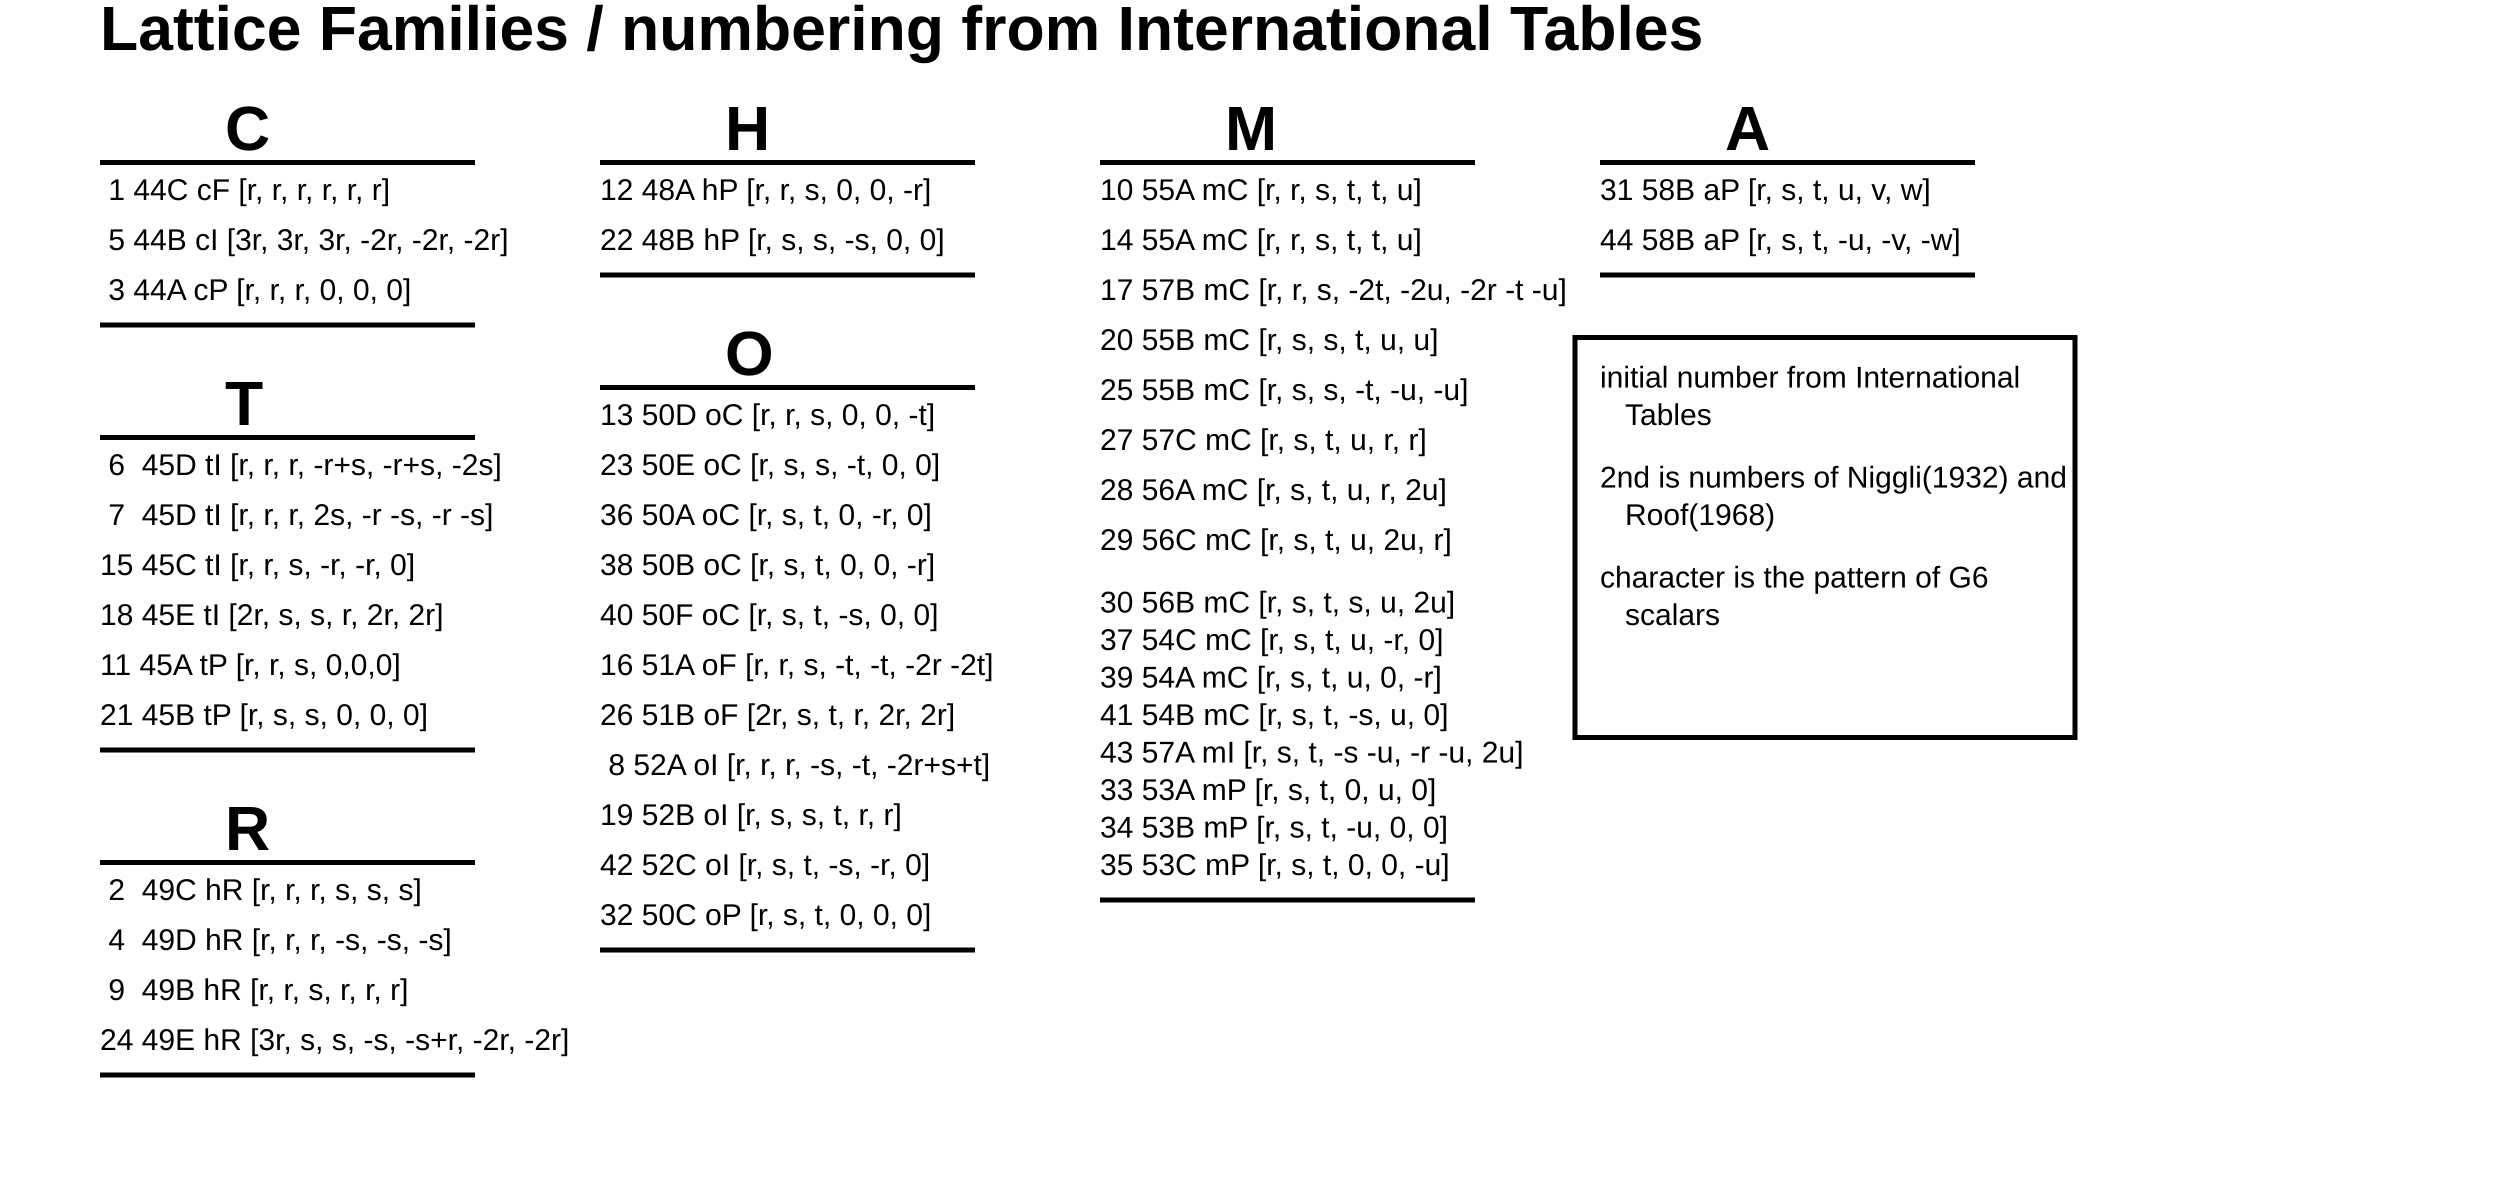
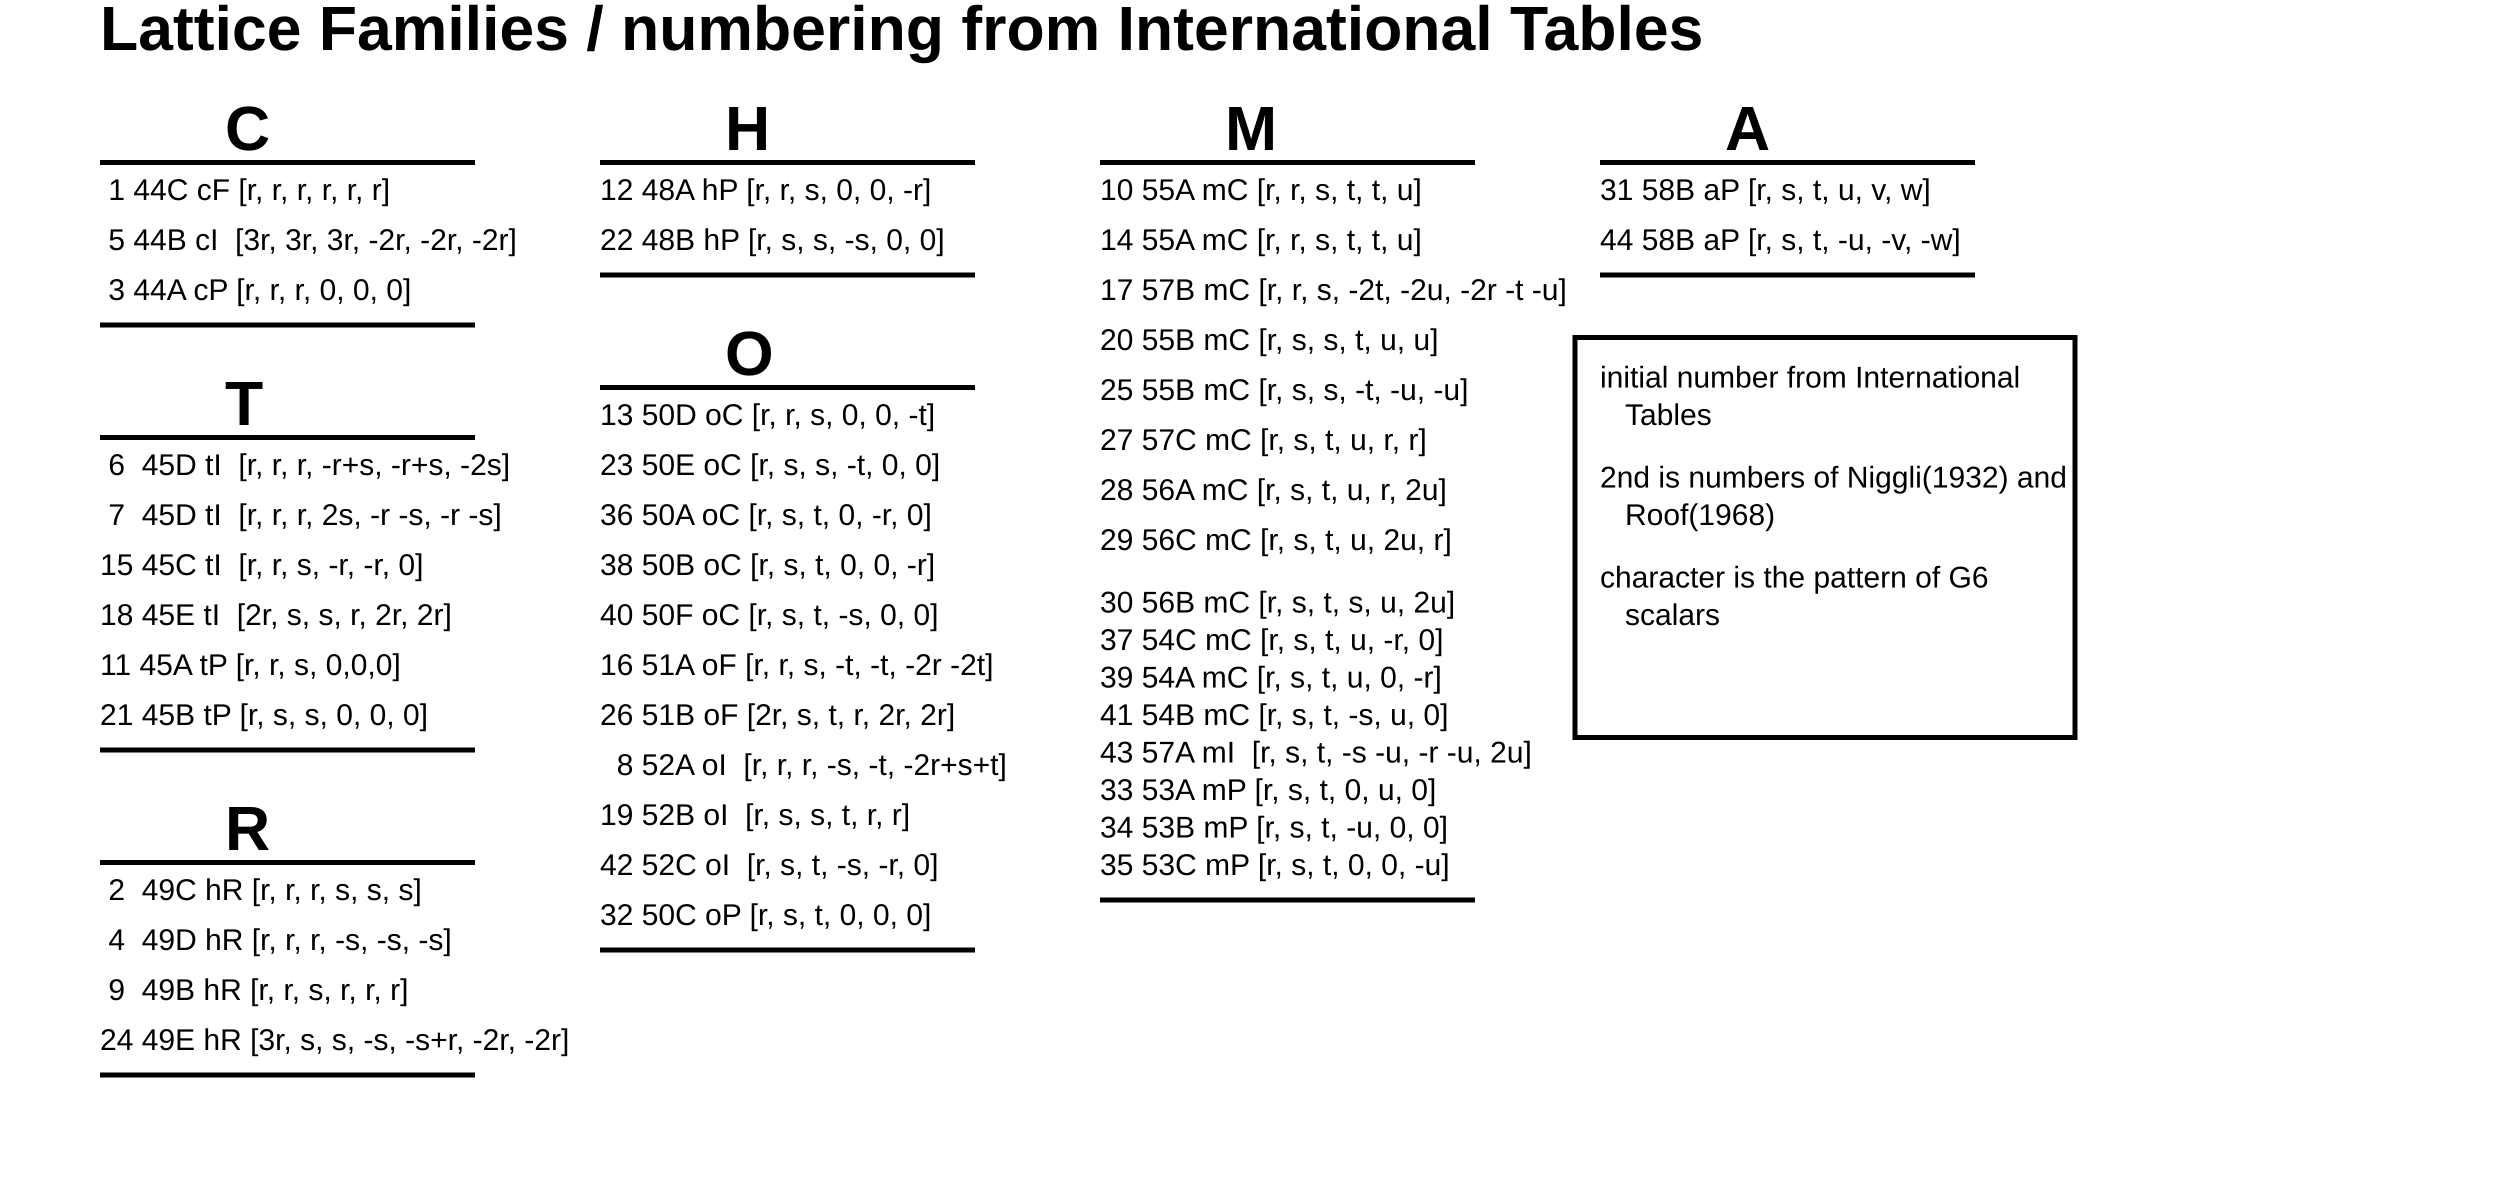
- <svg xmlns="http://www.w3.org/2000/svg" width="1000" height="480" viewBox="0 0 1000 480" version="1.1">
+ <svg xmlns="http://www.w3.org/2000/svg" viewBox="0 0 1000 480" version="1.1">
  <text x="40" y="20" font-family="Arial, Helvetica, sans-serif, monospace" font-weight="bold" font-size="25px">Lattice Families / numbering from International Tables</text>
  <g transform="translate(40,40)">
    <g transform="translate(0,0)">
      <text x="50" y="20" font-family="Arial, Helvetica, sans-serif, monospace" font-weight="bold" font-size="25px">C</text>
      <line x1="0" y1="25" x2="150" y2="25" stroke-width="2" stroke="black" />
      <text x="0" y="40" font-family="Arial, Helvetica, sans-serif, monospace" font-size="12px" xml:space="preserve"> 1 44C cF [r, r, r, r, r, r]</text>
-       <text x="0" y="60" font-family="Arial, Helvetica, sans-serif, monospace" font-size="12px" xml:space="preserve"> 5 44B cI [3r, 3r, 3r, -2r, -2r, -2r]</text>
+       <text x="0" y="60" font-family="Arial, Helvetica, sans-serif, monospace" font-size="12px" xml:space="preserve"> 5 44B cI  [3r, 3r, 3r, -2r, -2r, -2r]</text>
      <text x="0" y="80" font-family="Arial, Helvetica, sans-serif, monospace" font-size="12px" xml:space="preserve"> 3 44A cP [r, r, r, 0, 0, 0]</text>
      <line x1="0" y1="90" x2="150" y2="90" stroke-width="2" stroke="black" />
    </g>
    <g transform="translate(0,110)">
      <text x="50" y="20" font-family="Arial, Helvetica, sans-serif, monospace" font-weight="bold" font-size="25px">T</text>
      <line x1="0" y1="25" x2="150" y2="25" stroke-width="2" stroke="black" />
-       <text x="0" y="40" font-family="Arial, Helvetica, sans-serif, monospace" font-size="12px" xml:space="preserve"> 6  45D tI [r, r, r, -r+s, -r+s, -2s]</text>
-       <text x="0" y="60" font-family="Arial, Helvetica, sans-serif, monospace" font-size="12px" xml:space="preserve"> 7  45D tI [r, r, r, 2s, -r -s, -r -s]</text>
-       <text x="0" y="80" font-family="Arial, Helvetica, sans-serif, monospace" font-size="12px">15 45C tI [r, r, s, -r, -r, 0]</text>
-       <text x="0" y="100" font-family="Arial, Helvetica, sans-serif, monospace" font-size="12px">18 45E tI [2r, s, s, r, 2r, 2r]</text>
+       <text x="0" y="40" font-family="Arial, Helvetica, sans-serif, monospace" font-size="12px" xml:space="preserve"> 6  45D tI  [r, r, r, -r+s, -r+s, -2s]</text>
+       <text x="0" y="60" font-family="Arial, Helvetica, sans-serif, monospace" font-size="12px" xml:space="preserve"> 7  45D tI  [r, r, r, 2s, -r -s, -r -s]</text>
+       <text x="0" y="80" font-family="Arial, Helvetica, sans-serif, monospace" font-size="12px" xml:space="preserve">15 45C tI  [r, r, s, -r, -r, 0]</text>
+       <text x="0" y="100" font-family="Arial, Helvetica, sans-serif, monospace" font-size="12px" xml:space="preserve">18 45E tI  [2r, s, s, r, 2r, 2r]</text>
      <text x="0" y="120" font-family="Arial, Helvetica, sans-serif, monospace" font-size="12px">11 45A tP [r, r, s, 0,0,0]</text>
      <text x="0" y="140" font-family="Arial, Helvetica, sans-serif, monospace" font-size="12px">21 45B tP [r, s, s, 0, 0, 0]</text>
      <line x1="0" y1="150" x2="150" y2="150" stroke-width="2" stroke="black" />
    </g>
    <g transform="translate(0,280)">
      <text x="50" y="20" font-family="Arial, Helvetica, sans-serif, monospace" font-weight="bold" font-size="25px">R</text>
      <line x1="0" y1="25" x2="150" y2="25" stroke-width="2" stroke="black" />
      <text x="0" y="40" font-family="Arial, Helvetica, sans-serif, monospace" font-size="12px" xml:space="preserve"> 2  49C hR [r, r, r, s, s, s]</text>
      <text x="0" y="60" font-family="Arial, Helvetica, sans-serif, monospace" font-size="12px" xml:space="preserve"> 4  49D hR [r, r, r, -s, -s, -s]</text>
      <text x="0" y="80" font-family="Arial, Helvetica, sans-serif, monospace" font-size="12px" xml:space="preserve"> 9  49B hR [r, r, s, r, r, r]</text>
      <text x="0" y="100" font-family="Arial, Helvetica, sans-serif, monospace" font-size="12px">24 49E hR [3r, s, s, -s, -s+r, -2r, -2r]</text>
      <line x1="0" y1="110" x2="150" y2="110" stroke-width="2" stroke="black" />
    </g>
    <g transform="translate(200,0)">
      <text x="50" y="20" font-family="Arial, Helvetica, sans-serif, monospace" font-weight="bold" font-size="25px">H</text>
      <line x1="0" y1="25" x2="150" y2="25" stroke-width="2" stroke="black" />
      <text x="0" y="40" font-family="Arial, Helvetica, sans-serif, monospace" font-size="12px">12 48A hP [r, r, s, 0, 0, -r]</text>
      <text x="0" y="60" font-family="Arial, Helvetica, sans-serif, monospace" font-size="12px">22 48B hP [r, s, s, -s, 0, 0]</text>
      <line x1="0" y1="70" x2="150" y2="70" stroke-width="2" stroke="black" />
    </g>
    <g transform="translate(200,90)">
      <text x="50" y="20" font-family="Arial, Helvetica, sans-serif, monospace" font-weight="bold" font-size="25px">O</text>
      <line x1="0" y1="25" x2="150" y2="25" stroke-width="2" stroke="black" />
      <text x="0" y="40" font-family="Arial, Helvetica, sans-serif, monospace" font-size="12px">13 50D oC [r, r, s, 0, 0, -t]</text>
      <text x="0" y="60" font-family="Arial, Helvetica, sans-serif, monospace" font-size="12px">23 50E oC [r, s, s, -t, 0, 0]</text>
      <text x="0" y="80" font-family="Arial, Helvetica, sans-serif, monospace" font-size="12px">36 50A oC [r, s, t, 0, -r, 0]</text>
      <text x="0" y="100" font-family="Arial, Helvetica, sans-serif, monospace" font-size="12px">38 50B oC [r, s, t, 0, 0, -r]</text>
      <text x="0" y="120" font-family="Arial, Helvetica, sans-serif, monospace" font-size="12px">40 50F oC [r, s, t, -s, 0, 0]</text>
      <text x="0" y="140" font-family="Arial, Helvetica, sans-serif, monospace" font-size="12px">16 51A oF [r, r, s, -t, -t, -2r -2t]</text>
      <text x="0" y="160" font-family="Arial, Helvetica, sans-serif, monospace" font-size="12px">26 51B oF [2r, s, t, r, 2r, 2r]</text>
-       <text x="0" y="180" font-family="Arial, Helvetica, sans-serif, monospace" font-size="12px" xml:space="preserve"> 8 52A oI [r, r, r, -s, -t, -2r+s+t]</text>
-       <text x="0" y="200" font-family="Arial, Helvetica, sans-serif, monospace" font-size="12px">19 52B oI [r, s, s, t, r, r]</text>
-       <text x="0" y="220" font-family="Arial, Helvetica, sans-serif, monospace" font-size="12px">42 52C oI [r, s, t, -s, -r, 0]</text>
+       <text x="0" y="180" font-family="Arial, Helvetica, sans-serif, monospace" font-size="12px" xml:space="preserve">  8 52A oI  [r, r, r, -s, -t, -2r+s+t]</text>
+       <text x="0" y="200" font-family="Arial, Helvetica, sans-serif, monospace" font-size="12px" xml:space="preserve">19 52B oI  [r, s, s, t, r, r]</text>
+       <text x="0" y="220" font-family="Arial, Helvetica, sans-serif, monospace" font-size="12px" xml:space="preserve">42 52C oI  [r, s, t, -s, -r, 0]</text>
      <text x="0" y="240" font-family="Arial, Helvetica, sans-serif, monospace" font-size="12px">32 50C oP [r, s, t, 0, 0, 0]</text>
      <line x1="0" y1="250" x2="150" y2="250" stroke-width="2" stroke="black" />
    </g>
    <g transform="translate(400,0)">
      <text x="50" y="20" font-family="Arial, Helvetica, sans-serif, monospace" font-weight="bold" font-size="25px">M</text>
      <line x1="0" y1="25" x2="150" y2="25" stroke-width="2" stroke="black" />
      <text x="0" y="40" font-family="Arial, Helvetica, sans-serif, monospace" font-size="12px">10 55A mC [r, r, s, t, t, u]</text>
      <text x="0" y="60" font-family="Arial, Helvetica, sans-serif, monospace" font-size="12px">14 55A mC [r, r, s, t, t, u]</text>
      <text x="0" y="80" font-family="Arial, Helvetica, sans-serif, monospace" font-size="12px">17 57B mC [r, r, s, -2t, -2u, -2r -t -u]</text>
      <text x="0" y="100" font-family="Arial, Helvetica, sans-serif, monospace" font-size="12px">20 55B mC [r, s, s, t, u, u]</text>
      <text x="0" y="120" font-family="Arial, Helvetica, sans-serif, monospace" font-size="12px">25 55B mC [r, s, s, -t, -u, -u]</text>
      <text x="0" y="140" font-family="Arial, Helvetica, sans-serif, monospace" font-size="12px">27 57C mC [r, s, t, u, r, r]</text>
      <text x="0" y="160" font-family="Arial, Helvetica, sans-serif, monospace" font-size="12px">28 56A mC [r, s, t, u, r, 2u]</text>
      <text x="0" y="180" font-family="Arial, Helvetica, sans-serif, monospace" font-size="12px">29 56C mC [r, s, t, u, 2u, r]</text>
      <text x="0" y="205" font-family="Arial, Helvetica, sans-serif, monospace" font-size="12px">30 56B mC [r, s, t, s, u, 2u]</text>
      <text x="0" y="220" font-family="Arial, Helvetica, sans-serif, monospace" font-size="12px">37 54C mC [r, s, t, u, -r, 0]</text>
      <text x="0" y="235" font-family="Arial, Helvetica, sans-serif, monospace" font-size="12px">39 54A mC [r, s, t, u, 0, -r]</text>
      <text x="0" y="250" font-family="Arial, Helvetica, sans-serif, monospace" font-size="12px">41 54B mC [r, s, t, -s, u, 0]</text>
-       <text x="0" y="265" font-family="Arial, Helvetica, sans-serif, monospace" font-size="12px">43 57A mI [r, s, t, -s -u, -r -u, 2u]</text>
+       <text x="0" y="265" font-family="Arial, Helvetica, sans-serif, monospace" font-size="12px" xml:space="preserve">43 57A mI  [r, s, t, -s -u, -r -u, 2u]</text>
      <text x="0" y="280" font-family="Arial, Helvetica, sans-serif, monospace" font-size="12px">33 53A mP [r, s, t, 0, u, 0]</text>
      <text x="0" y="295" font-family="Arial, Helvetica, sans-serif, monospace" font-size="12px">34 53B mP [r, s, t, -u, 0, 0]</text>
      <text x="0" y="310" font-family="Arial, Helvetica, sans-serif, monospace" font-size="12px">35 53C mP [r, s, t, 0, 0, -u]</text>
      <line x1="0" y1="320" x2="150" y2="320" stroke-width="2" stroke="black" />
    </g>
    <g transform="translate(600,0)">
      <text x="50" y="20" font-family="Arial, Helvetica, sans-serif, monospace" font-weight="bold" font-size="25px">A</text>
      <line x1="0" y1="25" x2="150" y2="25" stroke-width="2" stroke="black" />
      <text x="0" y="40" font-family="Arial, Helvetica, sans-serif, monospace" font-size="12px">31 58B aP [r, s, t, u, v, w]</text>
      <text x="0" y="60" font-family="Arial, Helvetica, sans-serif, monospace" font-size="12px">44 58B aP [r, s, t, -u, -v, -w]</text>
      <line x1="0" y1="70" x2="150" y2="70" stroke-width="2" stroke="black" />
    </g>
    <g transform="translate(600, 95)">
      <rect x="-10" y="0" width="200" height="160" stroke-width="2" stroke="black" fill="none" />
      <text x="0" y="20" font-family="Arial, Helvetica, sans-serif, monospace" font-size="12px">initial number from International</text>
      <text x="10" y="35" font-family="Arial, Helvetica, sans-serif, monospace" font-size="12px">Tables</text>
      <text x="0" y="60" font-family="Arial, Helvetica, sans-serif, monospace" font-size="12px">2nd is numbers of Niggli(1932) and</text>
      <text x="10" y="75" font-family="Arial, Helvetica, sans-serif, monospace" font-size="12px">Roof(1968)</text>
      <text x="0" y="100" font-family="Arial, Helvetica, sans-serif, monospace" font-size="12px">character is the pattern of G6</text>
      <text x="10" y="115" font-family="Arial, Helvetica, sans-serif, monospace" font-size="12px">scalars</text>
    </g>
  </g>
</svg>
